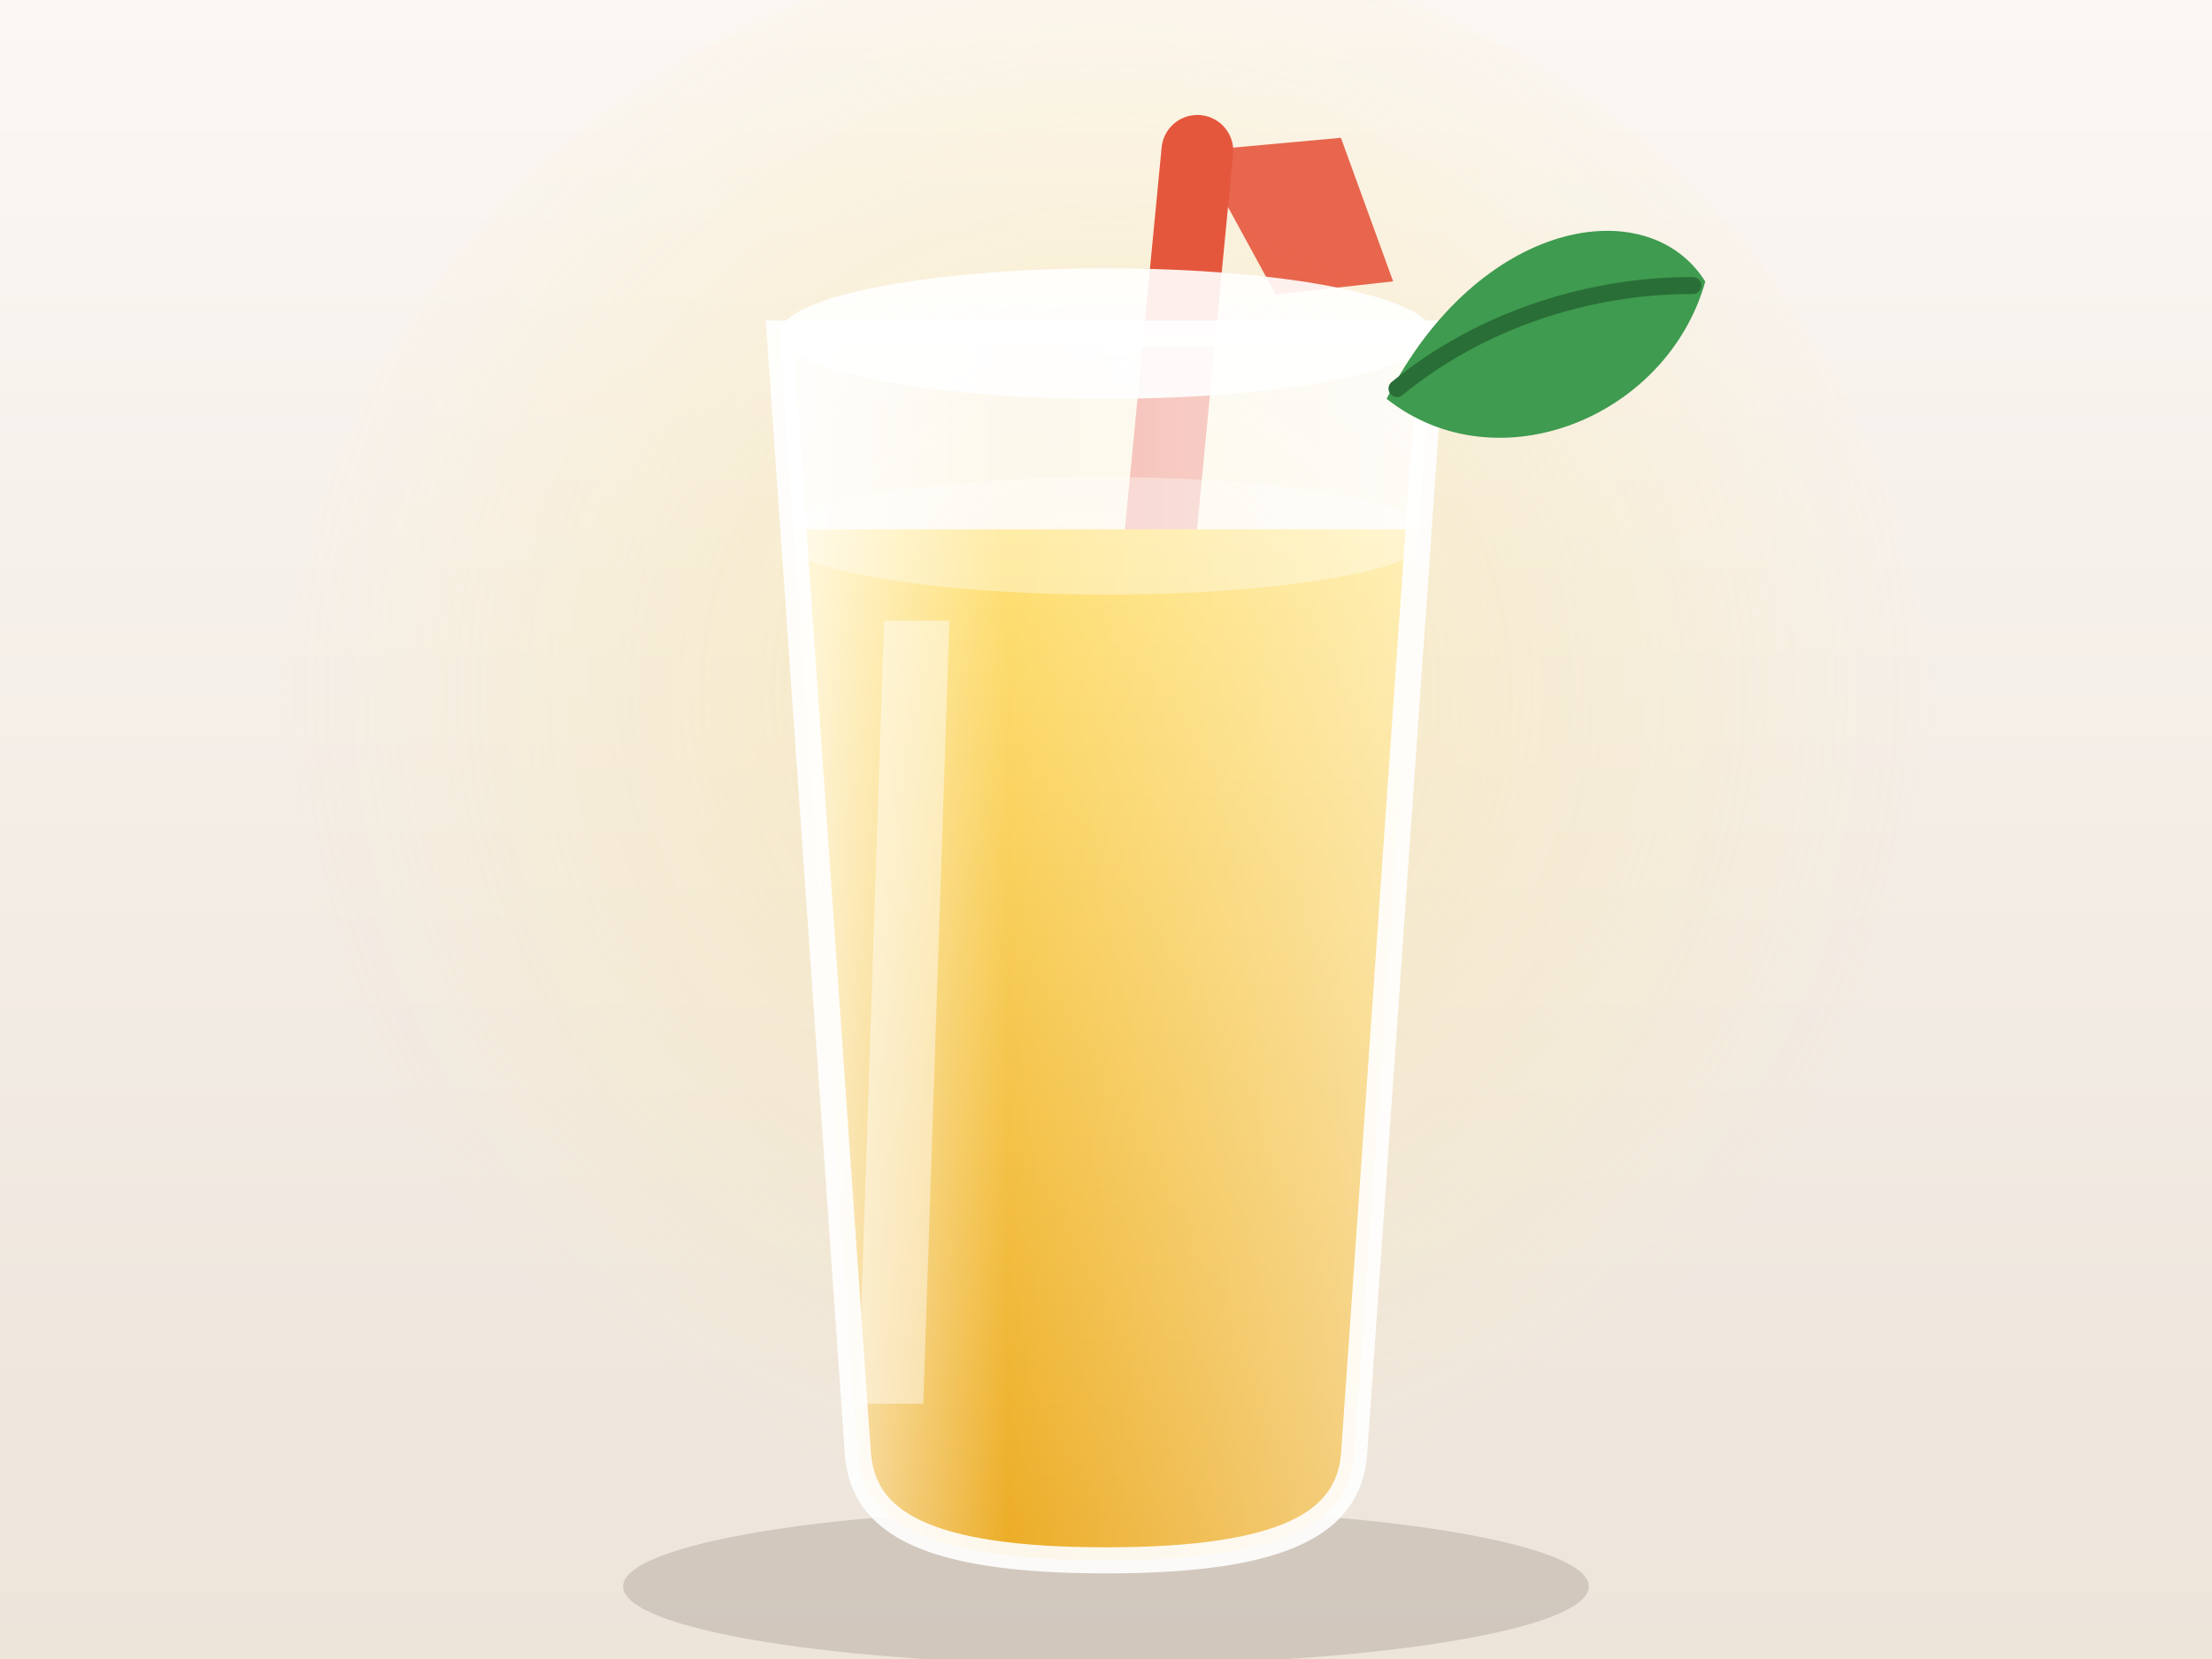
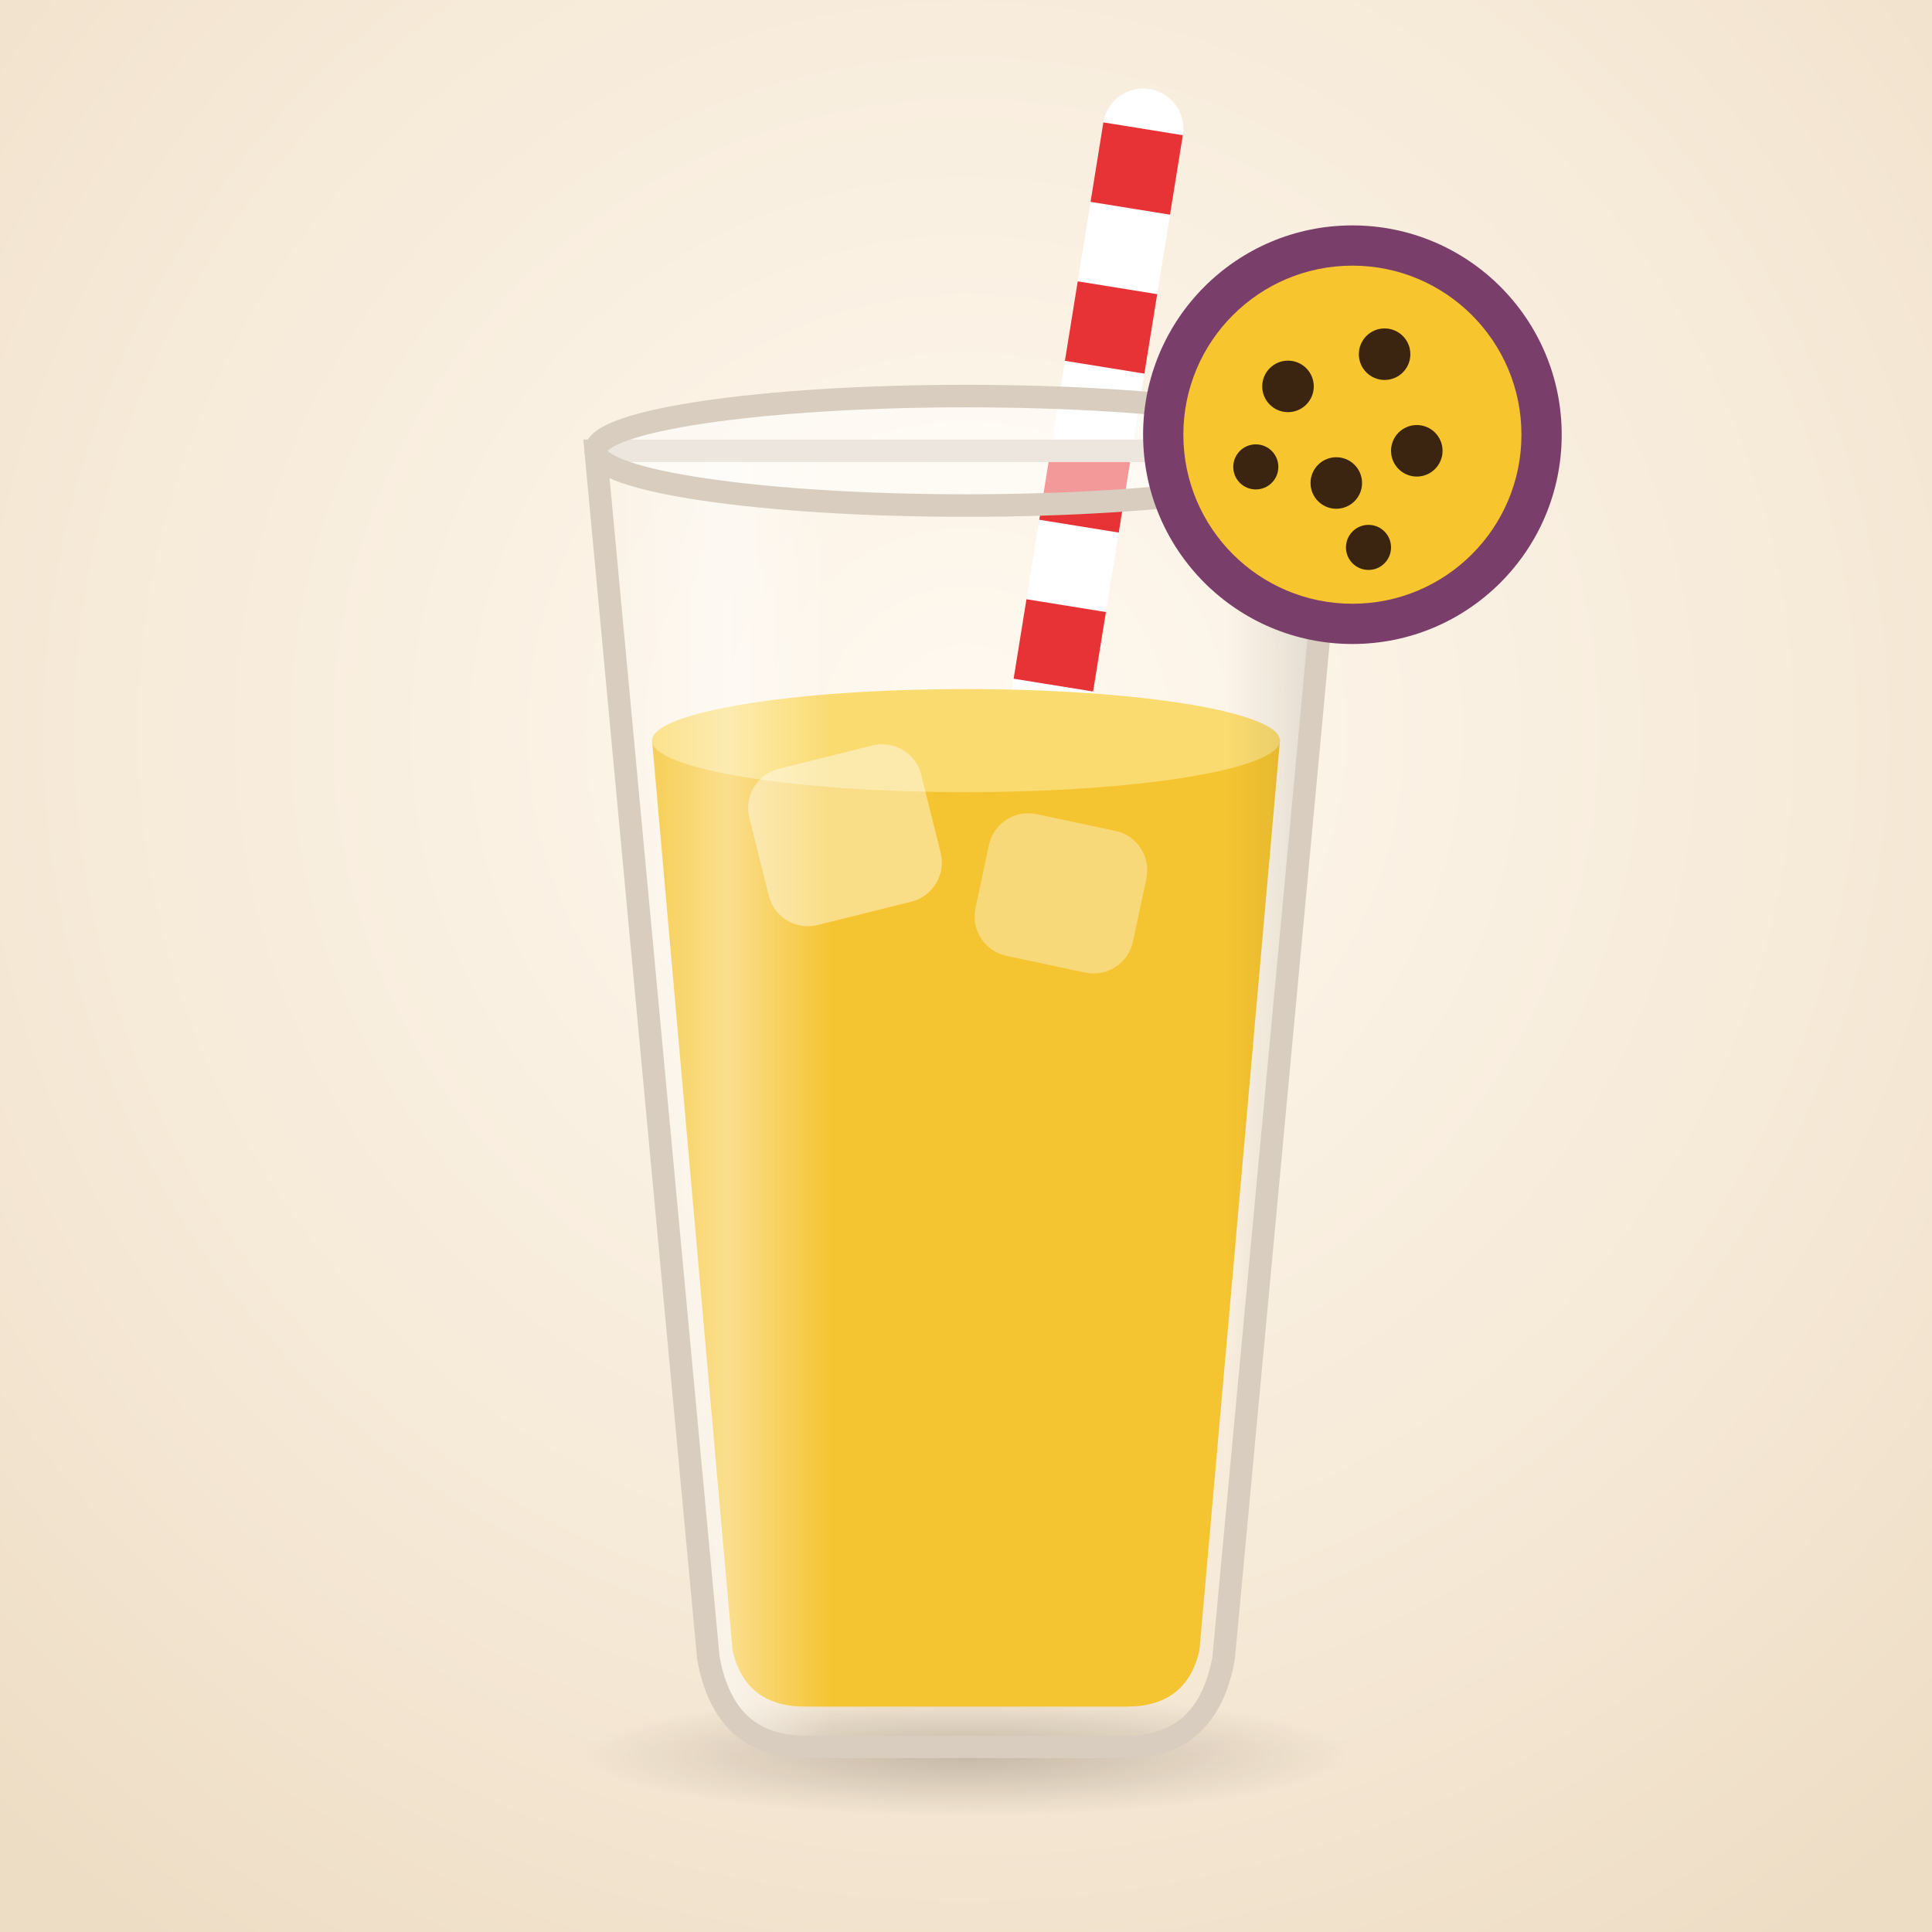
- <svg xmlns="http://www.w3.org/2000/svg" viewBox="0 0 400 300" width="400" height="300" role="img">
+ <svg xmlns="http://www.w3.org/2000/svg" viewBox="0 0 120 120" width="480" height="480" role="img">
  <defs>
-     <linearGradient id="bg" x1="0" y1="0" x2="0" y2="1">
-       <stop offset="0" stop-color="#FBF7F3" />
-       <stop offset="1" stop-color="#EDE4DA" />
-     </linearGradient>
-     <radialGradient id="halo" cx="0.5" cy="0.45" r="0.5">
-       <stop offset="0" stop-color="#FFDD63" stop-opacity="0.32" />
-       <stop offset="1" stop-color="#FFDD63" stop-opacity="0" />
+     <radialGradient id="bg" cx=".5" cy=".38" r=".75">
+       <stop offset="0" stop-color="#FFF9F0" />
+       <stop offset=".6" stop-color="#F6EAD8" />
+       <stop offset="1" stop-color="#EEDDC5" />
+     </radialGradient>
+     <radialGradient id="shadow" cx=".5" cy=".5" r=".5">
+       <stop offset="0" stop-color="#1E1008" stop-opacity=".22" />
+       <stop offset="1" stop-color="#1E1008" stop-opacity="0" />
    </radialGradient>
  </defs>
-   <rect width="400" height="300" fill="url(#bg)" />
-   <circle cx="200" cy="140" r="150" fill="url(#halo)" />
+   <rect width="120" height="120" fill="url(#bg)" />
  <defs>
    <linearGradient id="liq" x1="0" y1="0" x2="0" y2="1">
-       <stop offset="0" stop-color="#FFDD63" />
-       <stop offset="1" stop-color="#E9A008" />
+       <stop offset="0" stop-color="#F5C431" />
+       <stop offset="1" stop-color="#F5C431" />
    </linearGradient>
-     <linearGradient id="glass" x1="0" y1="0" x2="1" y2="0">
-       <stop offset="0" stop-color="#FFFFFF" stop-opacity="0.85" />
-       <stop offset="0.35" stop-color="#FFFFFF" stop-opacity="0.12" />
-       <stop offset="1" stop-color="#FFFFFF" stop-opacity="0.55" />
+     <linearGradient id="shine" x1="0" y1="0" x2="1" y2="0">
+       <stop offset="0" stop-color="#fff" stop-opacity="0" />
+       <stop offset=".18" stop-color="#fff" stop-opacity=".45" />
+       <stop offset=".32" stop-color="#fff" stop-opacity="0" />
+       <stop offset=".85" stop-color="#000" stop-opacity="0" />
+       <stop offset="1" stop-color="#000" stop-opacity=".12" />
    </linearGradient>
-     <clipPath id="cup">
-       <path d="M150 74 L250 74 L238 246 C 237 256 228 262 200 262 C 172 262 163 256 162 246 Z" />
-     </clipPath>
  </defs>
-   <g transform="translate(200,150) scale(1.18) translate(-200,-150)">
-     <ellipse cx="200" cy="266" rx="74" ry="12" fill="#3A2A1E" opacity="0.16" />
-     <path d="M214 46 L236 44 L244 66 L226 68 Z" fill="#E4573D" opacity="0.9" />
-     <path d="M214 46 L204 150" stroke="#E4573D" stroke-width="11" stroke-linecap="round" />
-     <path d="M150 74 L250 74 L238 246 C 237 256 228 262 200 262 C 172 262 163 256 162 246 Z" fill="#FFFFFF" opacity="0.55" />
-     <g clip-path="url(#cup)">
-       <rect x="150" y="104" width="100" height="160" fill="url(#liq)" />
-       <ellipse cx="200" cy="105" rx="50" ry="9" fill="#FFFFFF" opacity="0.35" />
-       <rect x="150" y="74" width="100" height="188" fill="url(#glass)" />
-       <path d="M166 118 L176 118 L172 238 L162 238 Z" fill="#FFFFFF" opacity="0.45" />
-     </g>
-     <path d="M150 74 L250 74 L238 246 C 237 256 228 262 200 262 C 172 262 163 256 162 246 Z" fill="none" stroke="#FFFFFF" stroke-width="4" stroke-opacity="0.9" />
-     <ellipse cx="200" cy="74" rx="50" ry="10" fill="#FFFFFF" opacity="0.9" />
-     <g transform="translate(243,84) rotate(-18)">
-       <path d="M0 0 C 22 -22 48 -18 52 -2 C 40 16 12 18 0 0 Z" fill="#3E9B4F" />
-       <path d="M2 -1 C 20 -8 38 -6 50 -2" stroke="#2A6E37" stroke-width="2.6" fill="none" stroke-linecap="round" />
-     </g>
+   <ellipse cx="60" cy="109" rx="24" ry="3.8" fill="url(#shadow)" />
+   <path d="M71 8 L61 70" stroke="#FFFFFF" stroke-width="5" stroke-linecap="round" />
+   <path d="M71 8 L61 70" stroke="#E73335" stroke-width="5" stroke-dasharray="5 5" />
+   <path d="M40.5 46 L45.5 102.5 Q46.3 106 50 106 L70 106 Q73.7 106 74.5 102.5 L79.5 46 Z" fill="url(#liq)" />
+   <ellipse cx="60" cy="46" rx="19.5" ry="3.2" fill="#FADB70" />
+   <rect x="47" y="47" width="11" height="10" rx="2.5" fill="#fff" opacity=".42" transform="rotate(-14 52 52)" />
+   <rect x="61" y="51" width="10" height="9" rx="2.5" fill="#fff" opacity=".35" transform="rotate(12 66 55)" />
+   <path d="M37 28 L44 103 Q45 108.5 50 108.5 L70 108.5 Q75 108.5 76 103 L83 28 Z" fill="url(#shine)" stroke="#D8CDBF" stroke-width="1.4" />
+   <ellipse cx="60" cy="28" rx="23" ry="3.4" fill="#FFFFFF" fill-opacity=".5" stroke="#D8CDBF" stroke-width="1.4" />
+   <circle cx="84" cy="27" r="13" fill="#7A3E6A" />
+   <circle cx="84" cy="27" r="10.5" fill="#F7C62F" />
+   <g fill="#3B2410">
+     <circle cx="80" cy="24" r="1.6" />
+     <circle cx="86" cy="22" r="1.6" />
+     <circle cx="88" cy="28" r="1.6" />
+     <circle cx="83" cy="30" r="1.6" />
+     <circle cx="78" cy="29" r="1.4" />
+     <circle cx="85" cy="34" r="1.4" />
  </g>
</svg>
